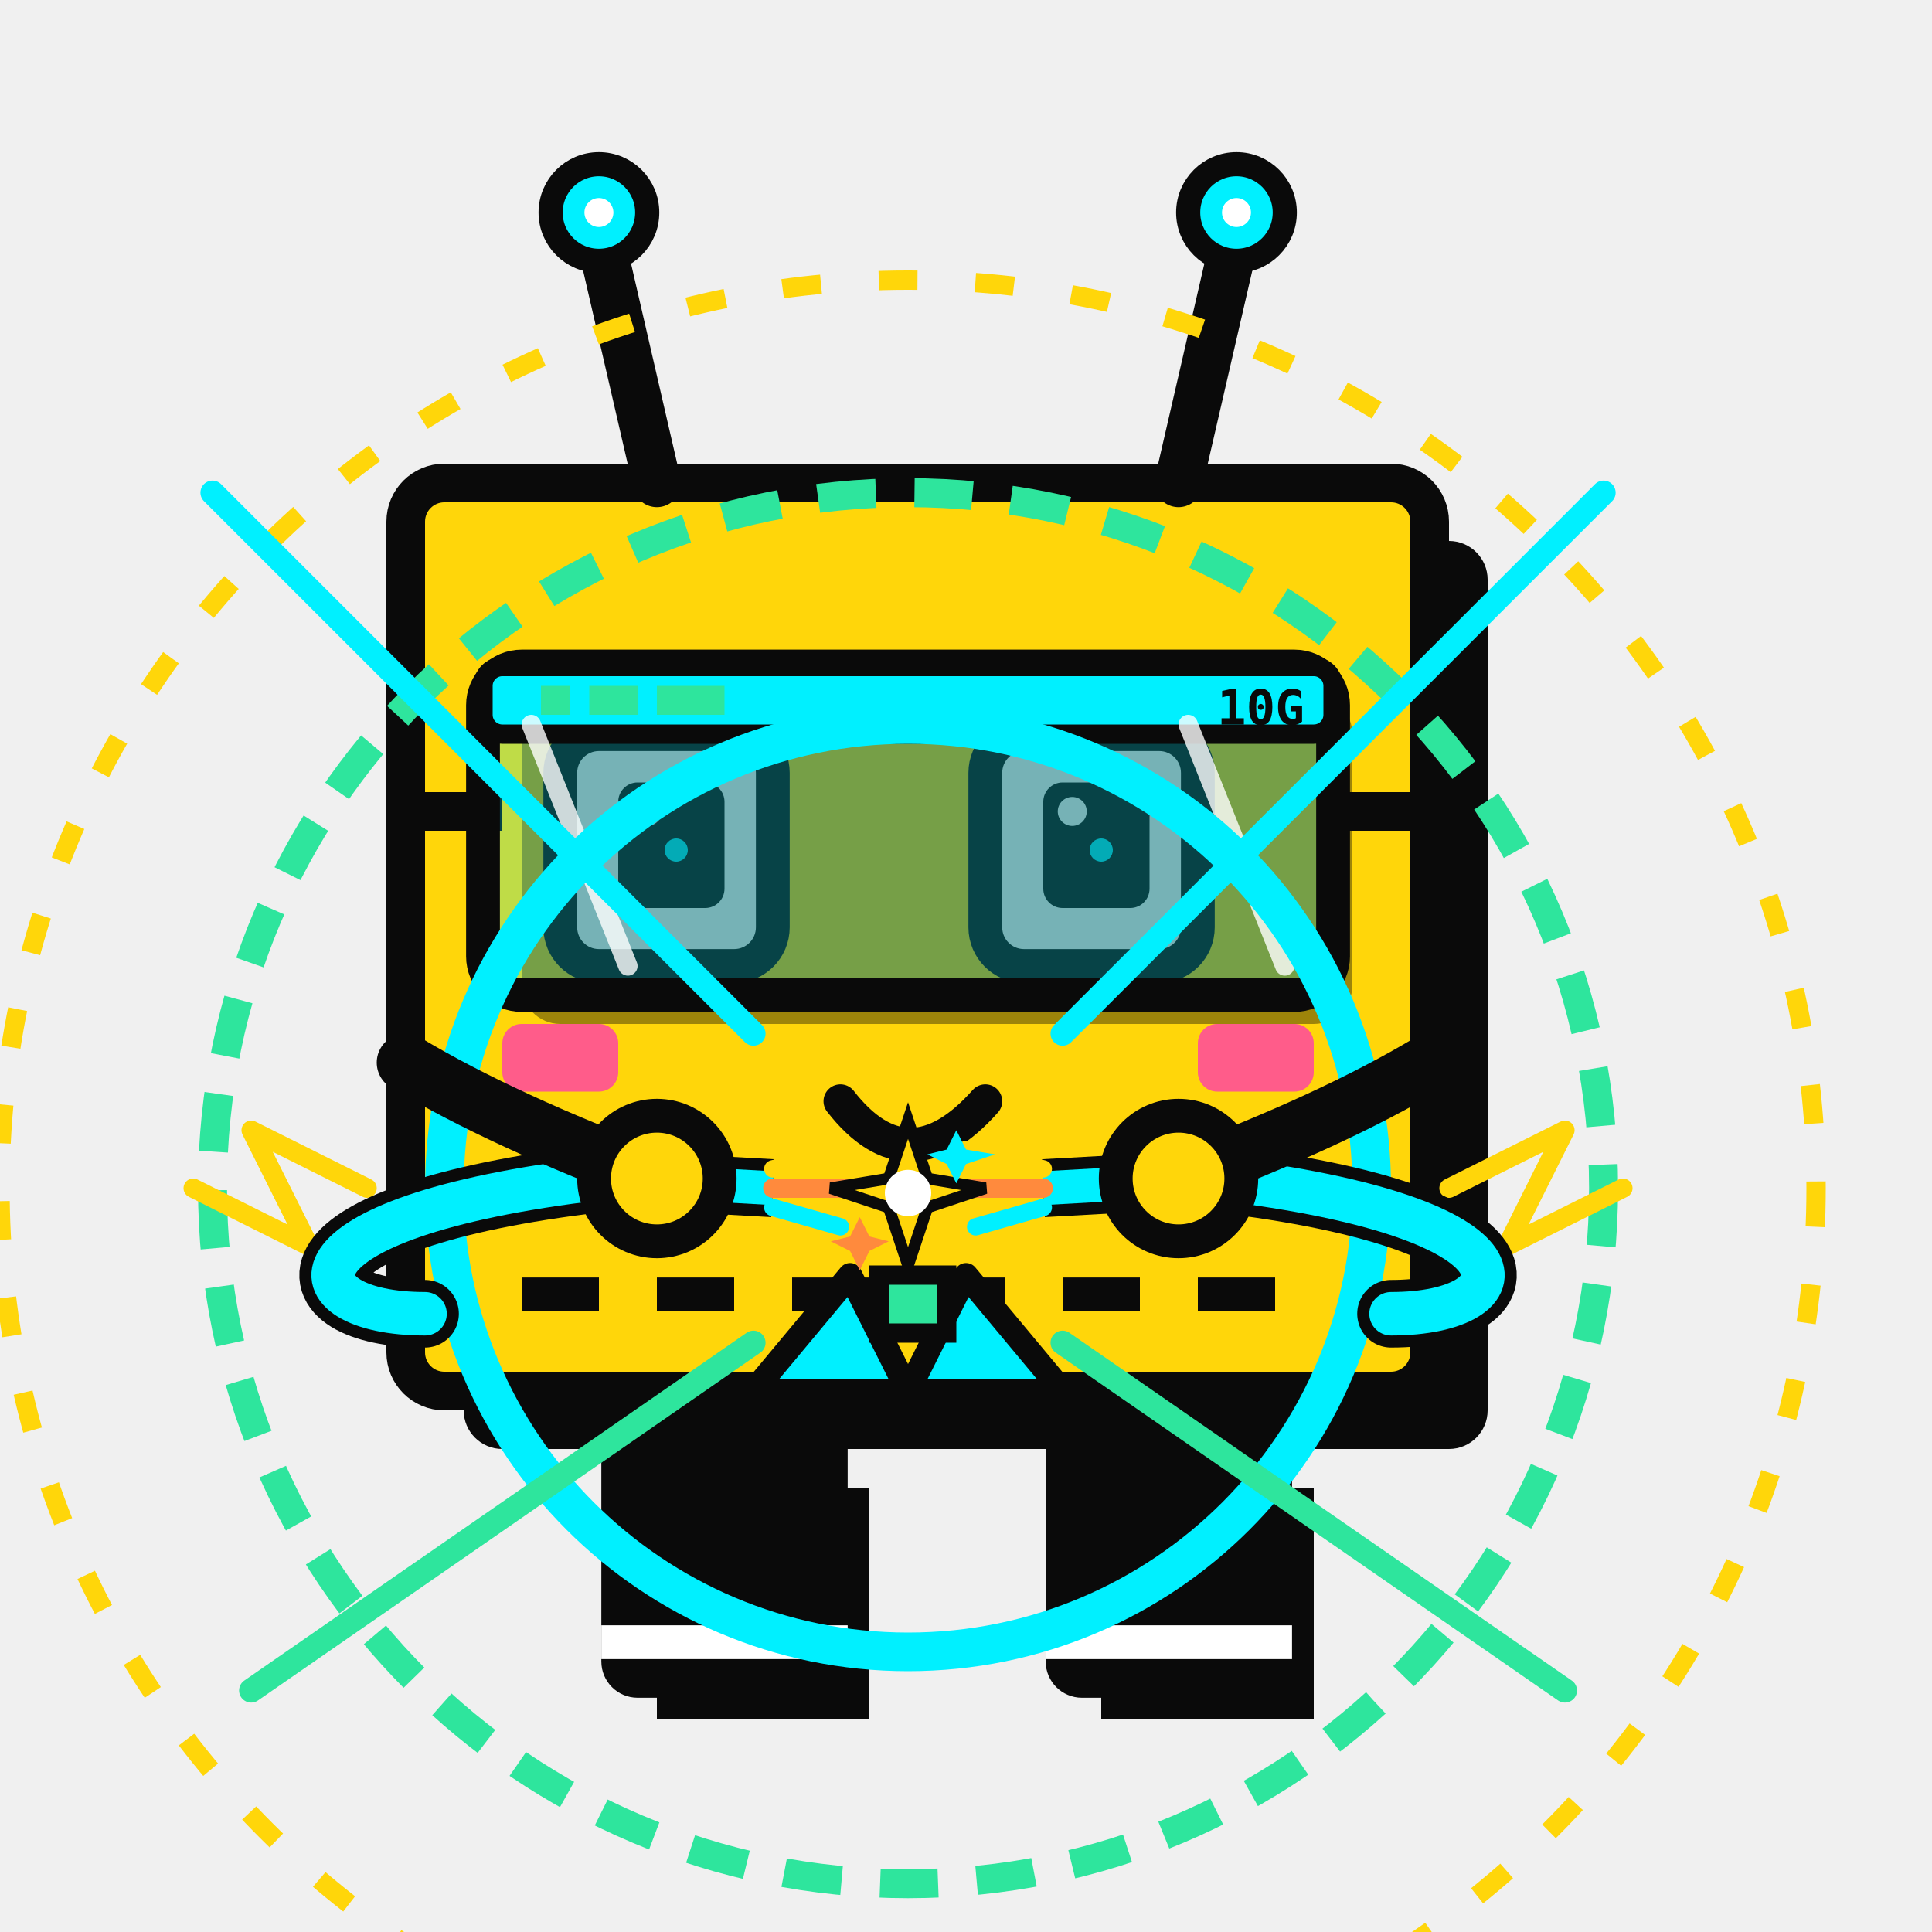
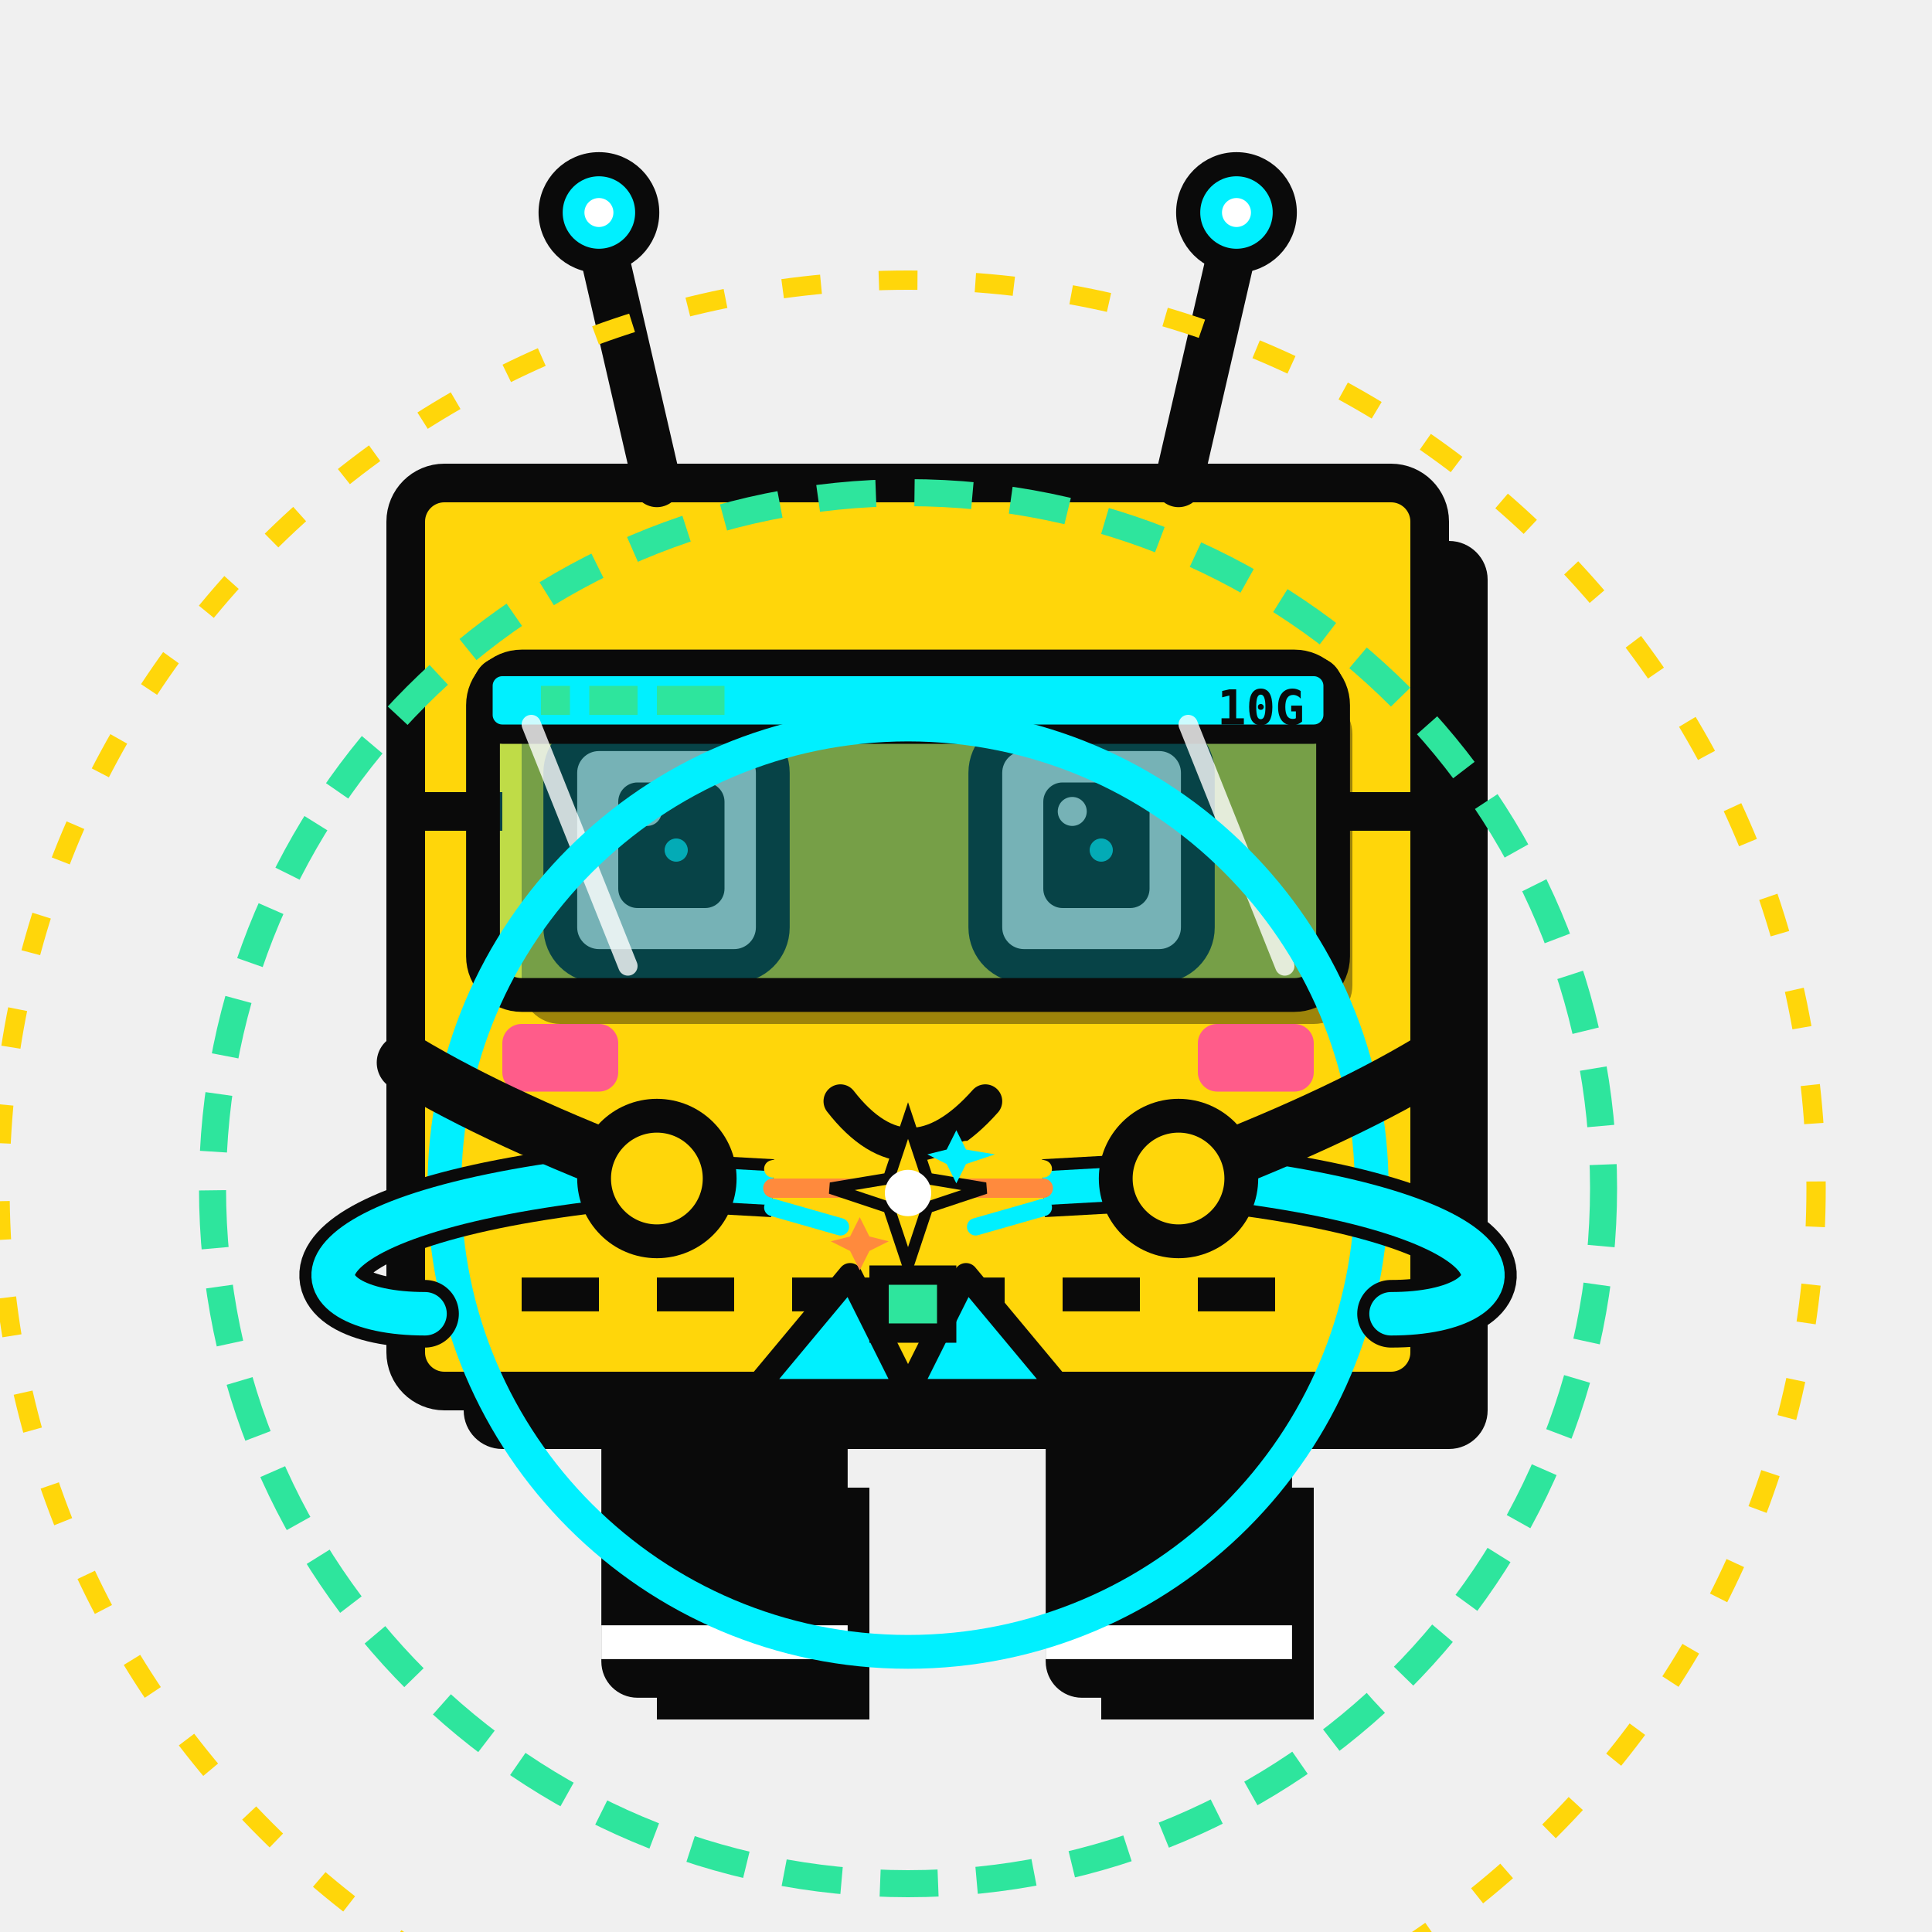
<svg xmlns="http://www.w3.org/2000/svg" viewBox="0 0 200 200" width="200" height="200" fill="none">
  <rect x="68" y="154" width="22" height="24" fill="#0A0A0A" />
  <rect x="114" y="154" width="22" height="24" fill="#0A0A0A" />
  <rect x="64" y="148" width="22" height="26" fill="#0A0A0A" rx="2" stroke="#0A0A0A" stroke-width="3.5" />
  <line x1="64" y1="170" x2="86" y2="170" stroke="#FFFFFF" stroke-width="3.5" stroke-linecap="square" />
  <rect x="110" y="148" width="22" height="26" fill="#0A0A0A" rx="2" stroke="#0A0A0A" stroke-width="3.5" />
  <line x1="110" y1="170" x2="132" y2="170" stroke="#FFFFFF" stroke-width="3.5" stroke-linecap="square" />
  <rect x="48" y="56" width="106" height="94" rx="4" fill="#0A0A0A" />
  <rect x="42" y="50" width="106" height="94" rx="4" fill="#FFD60A" stroke="#0A0A0A" stroke-width="4" />
  <line x1="54" y1="134" x2="136" y2="134" stroke="#0A0A0A" stroke-width="3.5" stroke-dasharray="8 6" />
  <rect x="52" y="106" width="12" height="7" rx="2" fill="#FF5C8A" />
  <rect x="124" y="106" width="12" height="7" rx="2" fill="#FF5C8A" />
  <rect x="58" y="76" width="22" height="24" rx="4" fill="#FFFFFF" stroke="#0A0A0A" stroke-width="3.5" />
  <rect x="64" y="81" width="11" height="13" rx="2" fill="#0A0A0A" />
  <circle cx="67" cy="84" r="1.5" fill="#FFFFFF" />
  <circle cx="70" cy="88" r="1.2" fill="#00F0FF" />
  <rect x="102" y="76" width="22" height="24" rx="4" fill="#FFFFFF" stroke="#0A0A0A" stroke-width="3.5" />
  <rect x="108" y="81" width="11" height="13" rx="2" fill="#0A0A0A" />
  <circle cx="111" cy="84" r="1.5" fill="#FFFFFF" />
  <circle cx="114" cy="88" r="1.2" fill="#00F0FF" />
  <line x1="58" y1="71" x2="78" y2="72" stroke="#0A0A0A" stroke-width="3.5" stroke-linecap="round" />
  <line x1="102" y1="72" x2="122" y2="71" stroke="#0A0A0A" stroke-width="3.5" stroke-linecap="round" />
  <path d="M 87 114 Q 94 123 102 114" stroke="#0A0A0A" stroke-width="3.5" fill="none" stroke-linecap="round" />
  <line x1="42" y1="84" x2="52" y2="84" stroke="#0A0A0A" stroke-width="4" />
  <line x1="138" y1="84" x2="148" y2="84" stroke="#0A0A0A" stroke-width="4" />
  <rect x="54" y="72" width="86" height="34" rx="4" fill="#0A0A0A" fill-opacity="0.4" />
  <rect x="50" y="69" width="88" height="34" rx="4" fill="#00F0FF" fill-opacity="0.25" stroke="#0A0A0A" stroke-width="3.5" />
  <rect x="50" y="69" width="88" height="7" rx="2" fill="#00F0FF" stroke="#0A0A0A" stroke-width="2" />
  <rect x="56" y="71" width="3" height="3" fill="#2EE59D" />
  <rect x="61" y="71" width="5" height="3" fill="#2EE59D" />
  <rect x="68" y="71" width="7" height="3" fill="#2EE59D" />
  <text x="126" y="75" fill="#0A0A0A" font-size="5" font-weight="bold" font-family="monospace">10G</text>
  <line x1="55" y1="75" x2="65" y2="100" stroke="#FFFFFF" stroke-width="2" stroke-linecap="round" stroke-opacity="0.8" />
  <line x1="123" y1="75" x2="133" y2="100" stroke="#FFFFFF" stroke-width="2" stroke-linecap="round" stroke-opacity="0.8" />
  <line x1="68" y1="50" x2="62" y2="24" stroke="#0A0A0A" stroke-width="5" stroke-linecap="round" />
  <circle cx="62" cy="22" r="5" fill="#00F0FF" stroke="#0A0A0A" stroke-width="2.5" />
  <circle cx="62" cy="22" r="1.5" fill="#FFFFFF" />
  <line x1="122" y1="50" x2="128" y2="24" stroke="#0A0A0A" stroke-width="5" stroke-linecap="round" />
  <circle cx="128" cy="22" r="5" fill="#00F0FF" stroke="#0A0A0A" stroke-width="2.5" />
  <circle cx="128" cy="22" r="1.5" fill="#FFFFFF" />
  <polygon points="78,144 94,144 88,132" fill="#00F0FF" stroke="#0A0A0A" stroke-width="2.5" stroke-linejoin="round" />
  <polygon points="110,144 94,144 100,132" fill="#00F0FF" stroke="#0A0A0A" stroke-width="2.5" stroke-linejoin="round" />
  <rect x="91" y="132" width="7" height="6" fill="#2EE59D" stroke="#0A0A0A" stroke-width="2" />
-   <circle cx="94" cy="123" r="48" fill="none" stroke="#00F0FF" stroke-width="4" />
-   <circle cx="94" cy="123" r="72" fill="none" stroke="#2EE59D" stroke-width="3" stroke-dasharray="6 4" />
+   <circle cx="94" cy="123" r="48" fill="none" stroke="#00F0FF" stroke-width="3.5" />
+   <circle cx="94" cy="123" r="72" fill="none" stroke="#2EE59D" stroke-width="2.8" stroke-dasharray="6 4" />
  <circle cx="94" cy="123" r="94" fill="none" stroke="#FFD60A" stroke-width="2" stroke-dasharray="4 6" />
-   <line x1="78" y1="107" x2="22" y2="51" stroke="#00F0FF" stroke-width="2.5" stroke-linecap="round" />
-   <line x1="110" y1="107" x2="166" y2="51" stroke="#00F0FF" stroke-width="2.5" stroke-linecap="round" />
-   <line x1="78" y1="139" x2="26" y2="175" stroke="#2EE59D" stroke-width="2.5" stroke-linecap="round" />
-   <line x1="110" y1="139" x2="162" y2="175" stroke="#2EE59D" stroke-width="2.5" stroke-linecap="round" />
-   <path d="M 38 123 L 26 117 L 32 129 L 20 123" stroke="#FFD60A" stroke-width="2" fill="none" stroke-linecap="round" stroke-linejoin="round" />
-   <path d="M 150 123 L 162 117 L 156 129 L 168 123" stroke="#FFD60A" stroke-width="2" fill="none" stroke-linecap="round" stroke-linejoin="round" />
  <path d="M 44 136 C 30 136 28 126 62 122" stroke="#0A0A0A" stroke-width="7" fill="none" stroke-linecap="round" />
  <path d="M 44 136 C 30 136 28 126 62 122" stroke="#00F0FF" stroke-width="4.5" fill="none" stroke-linecap="round" />
  <path d="M 62 122 L 80 123" stroke="#0A0A0A" stroke-width="6" fill="none" />
  <path d="M 62 122 L 80 123" stroke="#00F0FF" stroke-width="3.5" fill="none" />
  <line x1="80" y1="121" x2="88" y2="119" stroke="#FFD60A" stroke-width="1.8" stroke-linecap="round" />
  <line x1="80" y1="123" x2="90" y2="123" stroke="#FF8A3D" stroke-width="2" stroke-linecap="round" />
  <line x1="80" y1="125" x2="87" y2="127" stroke="#00F0FF" stroke-width="1.8" stroke-linecap="round" />
  <path d="M 42 110 Q 52 116 68 122" stroke="#0A0A0A" stroke-width="6" stroke-linecap="round" fill="none" />
  <circle cx="68" cy="122" r="6.5" fill="#FFD60A" stroke="#0A0A0A" stroke-width="3.5" />
  <path d="M 144 136 C 158 136 160 126 126 122" stroke="#0A0A0A" stroke-width="7" fill="none" stroke-linecap="round" />
  <path d="M 144 136 C 158 136 160 126 126 122" stroke="#00F0FF" stroke-width="4.5" fill="none" stroke-linecap="round" />
  <path d="M 126 122 L 108 123" stroke="#0A0A0A" stroke-width="6" fill="none" />
  <path d="M 126 122 L 108 123" stroke="#00F0FF" stroke-width="3.5" fill="none" />
  <line x1="108" y1="121" x2="100" y2="119" stroke="#FFD60A" stroke-width="1.8" stroke-linecap="round" />
  <line x1="108" y1="123" x2="98" y2="123" stroke="#FF8A3D" stroke-width="2" stroke-linecap="round" />
  <line x1="108" y1="125" x2="101" y2="127" stroke="#00F0FF" stroke-width="1.8" stroke-linecap="round" />
  <path d="M 148 110 Q 138 116 122 122" stroke="#0A0A0A" stroke-width="6" stroke-linecap="round" fill="none" />
  <circle cx="122" cy="122" r="6.5" fill="#FFD60A" stroke="#0A0A0A" stroke-width="3.5" />
  <polygon points="94,116 96,122 102,123 96,125 94,131 92,125 86,123 92,122" fill="#FFD60A" stroke="#0A0A0A" stroke-width="1.2" />
  <circle cx="94" cy="123.5" r="2.4" fill="#FFFFFF" />
  <polygon points="99,117 100,119 103,119.5 100,120.5 99,122.5 98,120.5 96,119.5 98,119" fill="#00F0FF" />
  <polygon points="89,126 90,128 92,128.5 90,129.5 89,131.5 88,129.5 86,128.5 88,128" fill="#FF8A3D" />
</svg>
